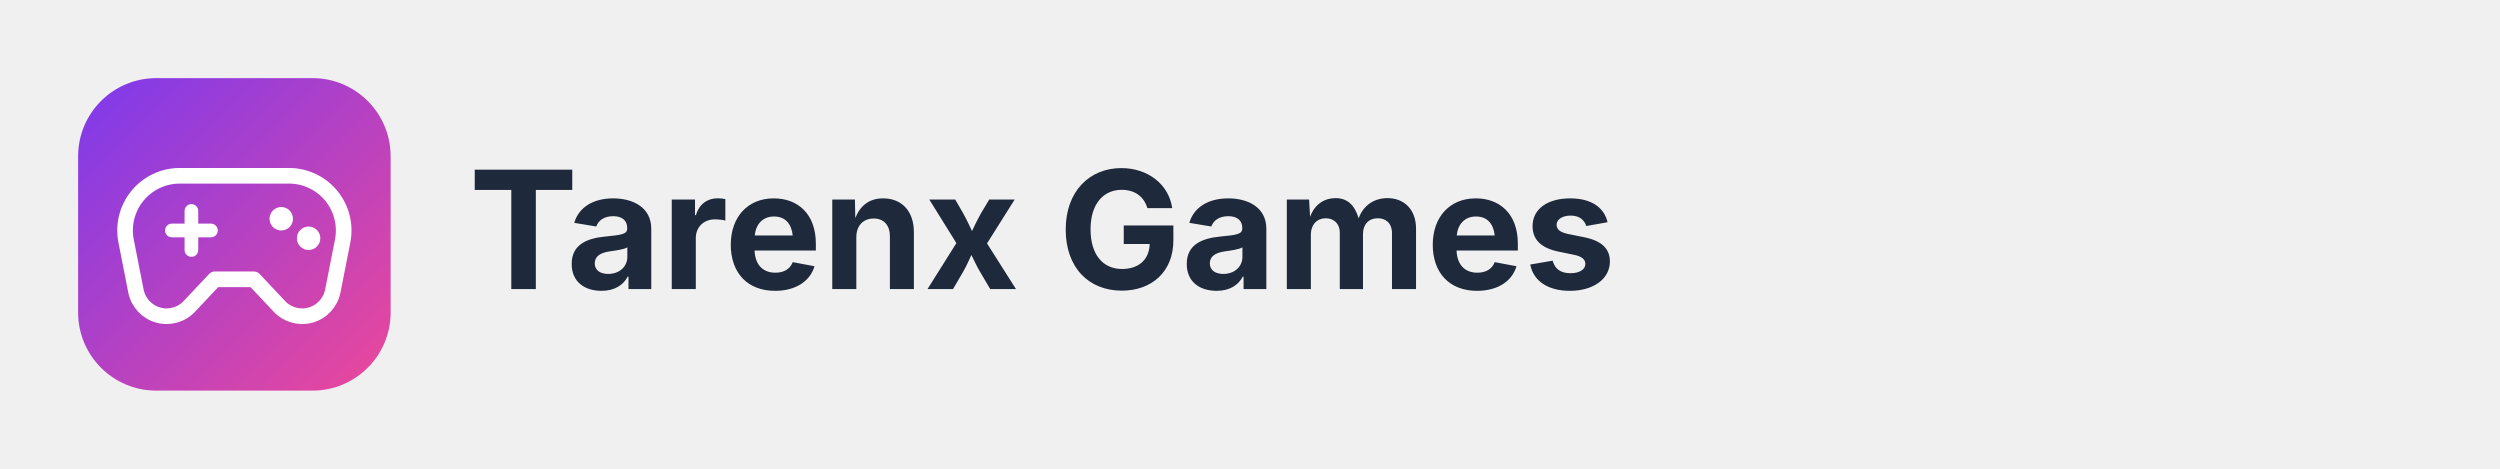
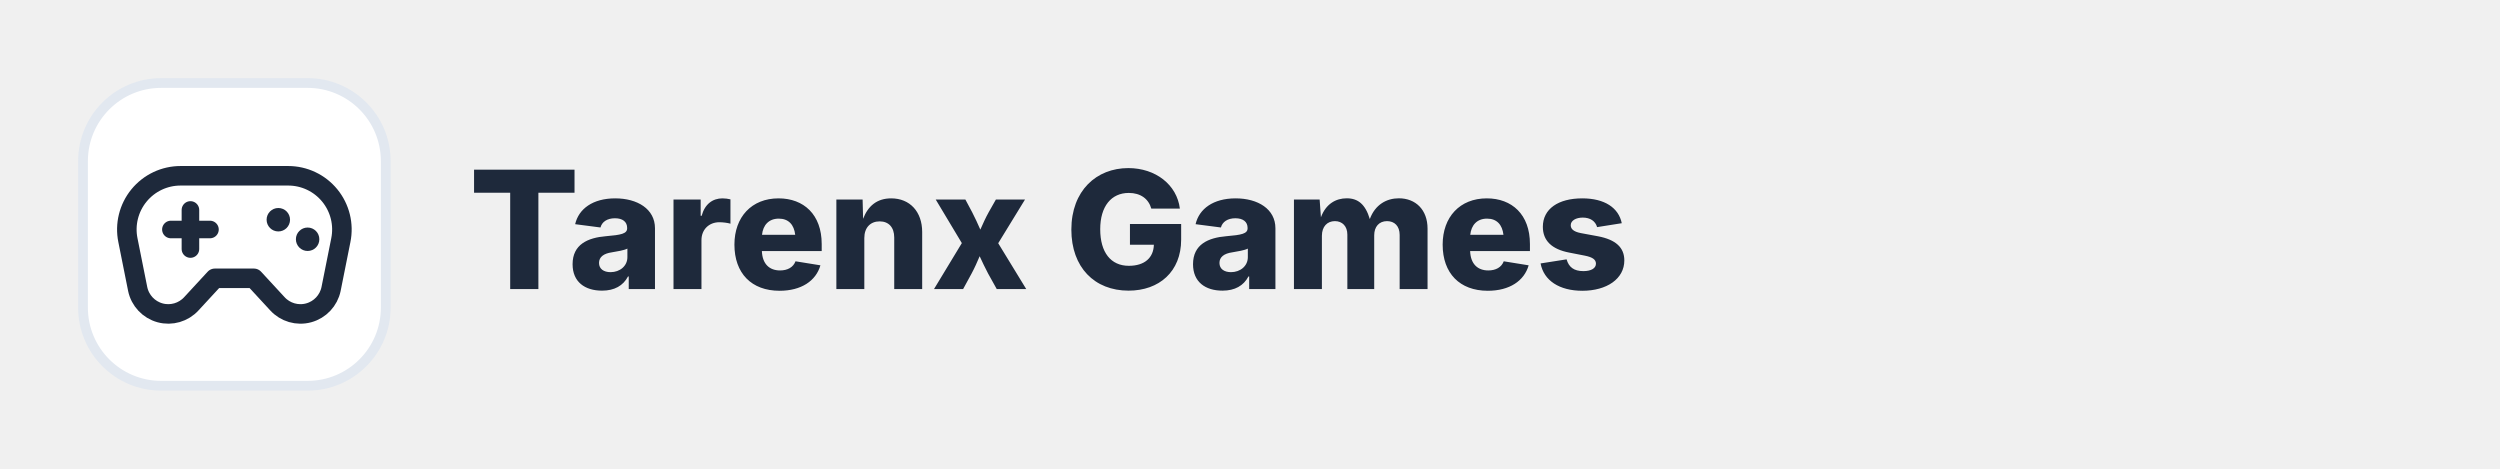
<svg xmlns="http://www.w3.org/2000/svg" viewBox="0 0 640 120" width="640" height="120">
-   <defs>
-     <linearGradient id="hdrGrad" x1="0%" y1="0%" x2="100%" y2="100%">
-       <stop offset="0%" stop-color="#7C3AED" />
-       <stop offset="100%" stop-color="#EC4899" />
-     </linearGradient>
-   </defs>
-   <rect x="20" y="20" width="80" height="80" rx="20" fill="url(#hdrGrad)" />
-   <path d="M46 45h28a14 14 0 0 1 13.7 16.8l-2.5 12.7a8 8 0 0 1-13.8 3.8L65 71.5h-10l-6.4 6.8a8 8 0 0 1-13.8-3.8l-2.5-12.7A14 14 0 0 1 46 45Z" fill="none" stroke="#FFFFFF" stroke-width="4" stroke-linejoin="round" />
-   <path d="M49 54v10M44 59h10" stroke="#FFFFFF" stroke-width="3.5" stroke-linecap="round" />
-   <circle cx="72" cy="56" r="3" fill="#FFFFFF" />
-   <circle cx="79" cy="61" r="3" fill="#FFFFFF" />
-   <text x="120" y="74" font-family="system-ui, -apple-system, 'Segoe UI', sans-serif" font-size="42" font-weight="700" fill="#1E293B">Tarenx Games</text>
+   <g transform="translate(20, 20) scale(2.5)">
+     <rect x="0.5" y="0.5" width="31" height="31" rx="8" fill="#FFFFFF" stroke="#E2E8F0" stroke-width="1" />
+     <path d="M10.5 10h11a5.5 5.5 0 0 1 5.4 6.6l-1 5a3.2 3.2 0 0 1-5.5 1.5L18 20.5h-4l-2.4 2.6a3.2 3.2 0 0 1-5.5-1.5l-1-5A5.5 5.5 0 0 1 10.5 10Z" fill="none" stroke="#1E293B" stroke-width="2" stroke-linejoin="round" />
+     <path d="M11.5 13.5v4M9.5 15.5h4" stroke="#1E293B" stroke-width="1.8" stroke-linecap="round" />
+     <circle cx="20.5" cy="14.5" r="1.2" fill="#1E293B" />
+     <circle cx="23.5" cy="16.5" r="1.2" fill="#1E293B" />
+   </g>
+   <text x="120" y="74" font-family="system-ui, -apple-system, 'Segoe UI', sans-serif" font-size="42" font-weight="800" fill="#1E293B">Tarenx Games</text>
</svg>
